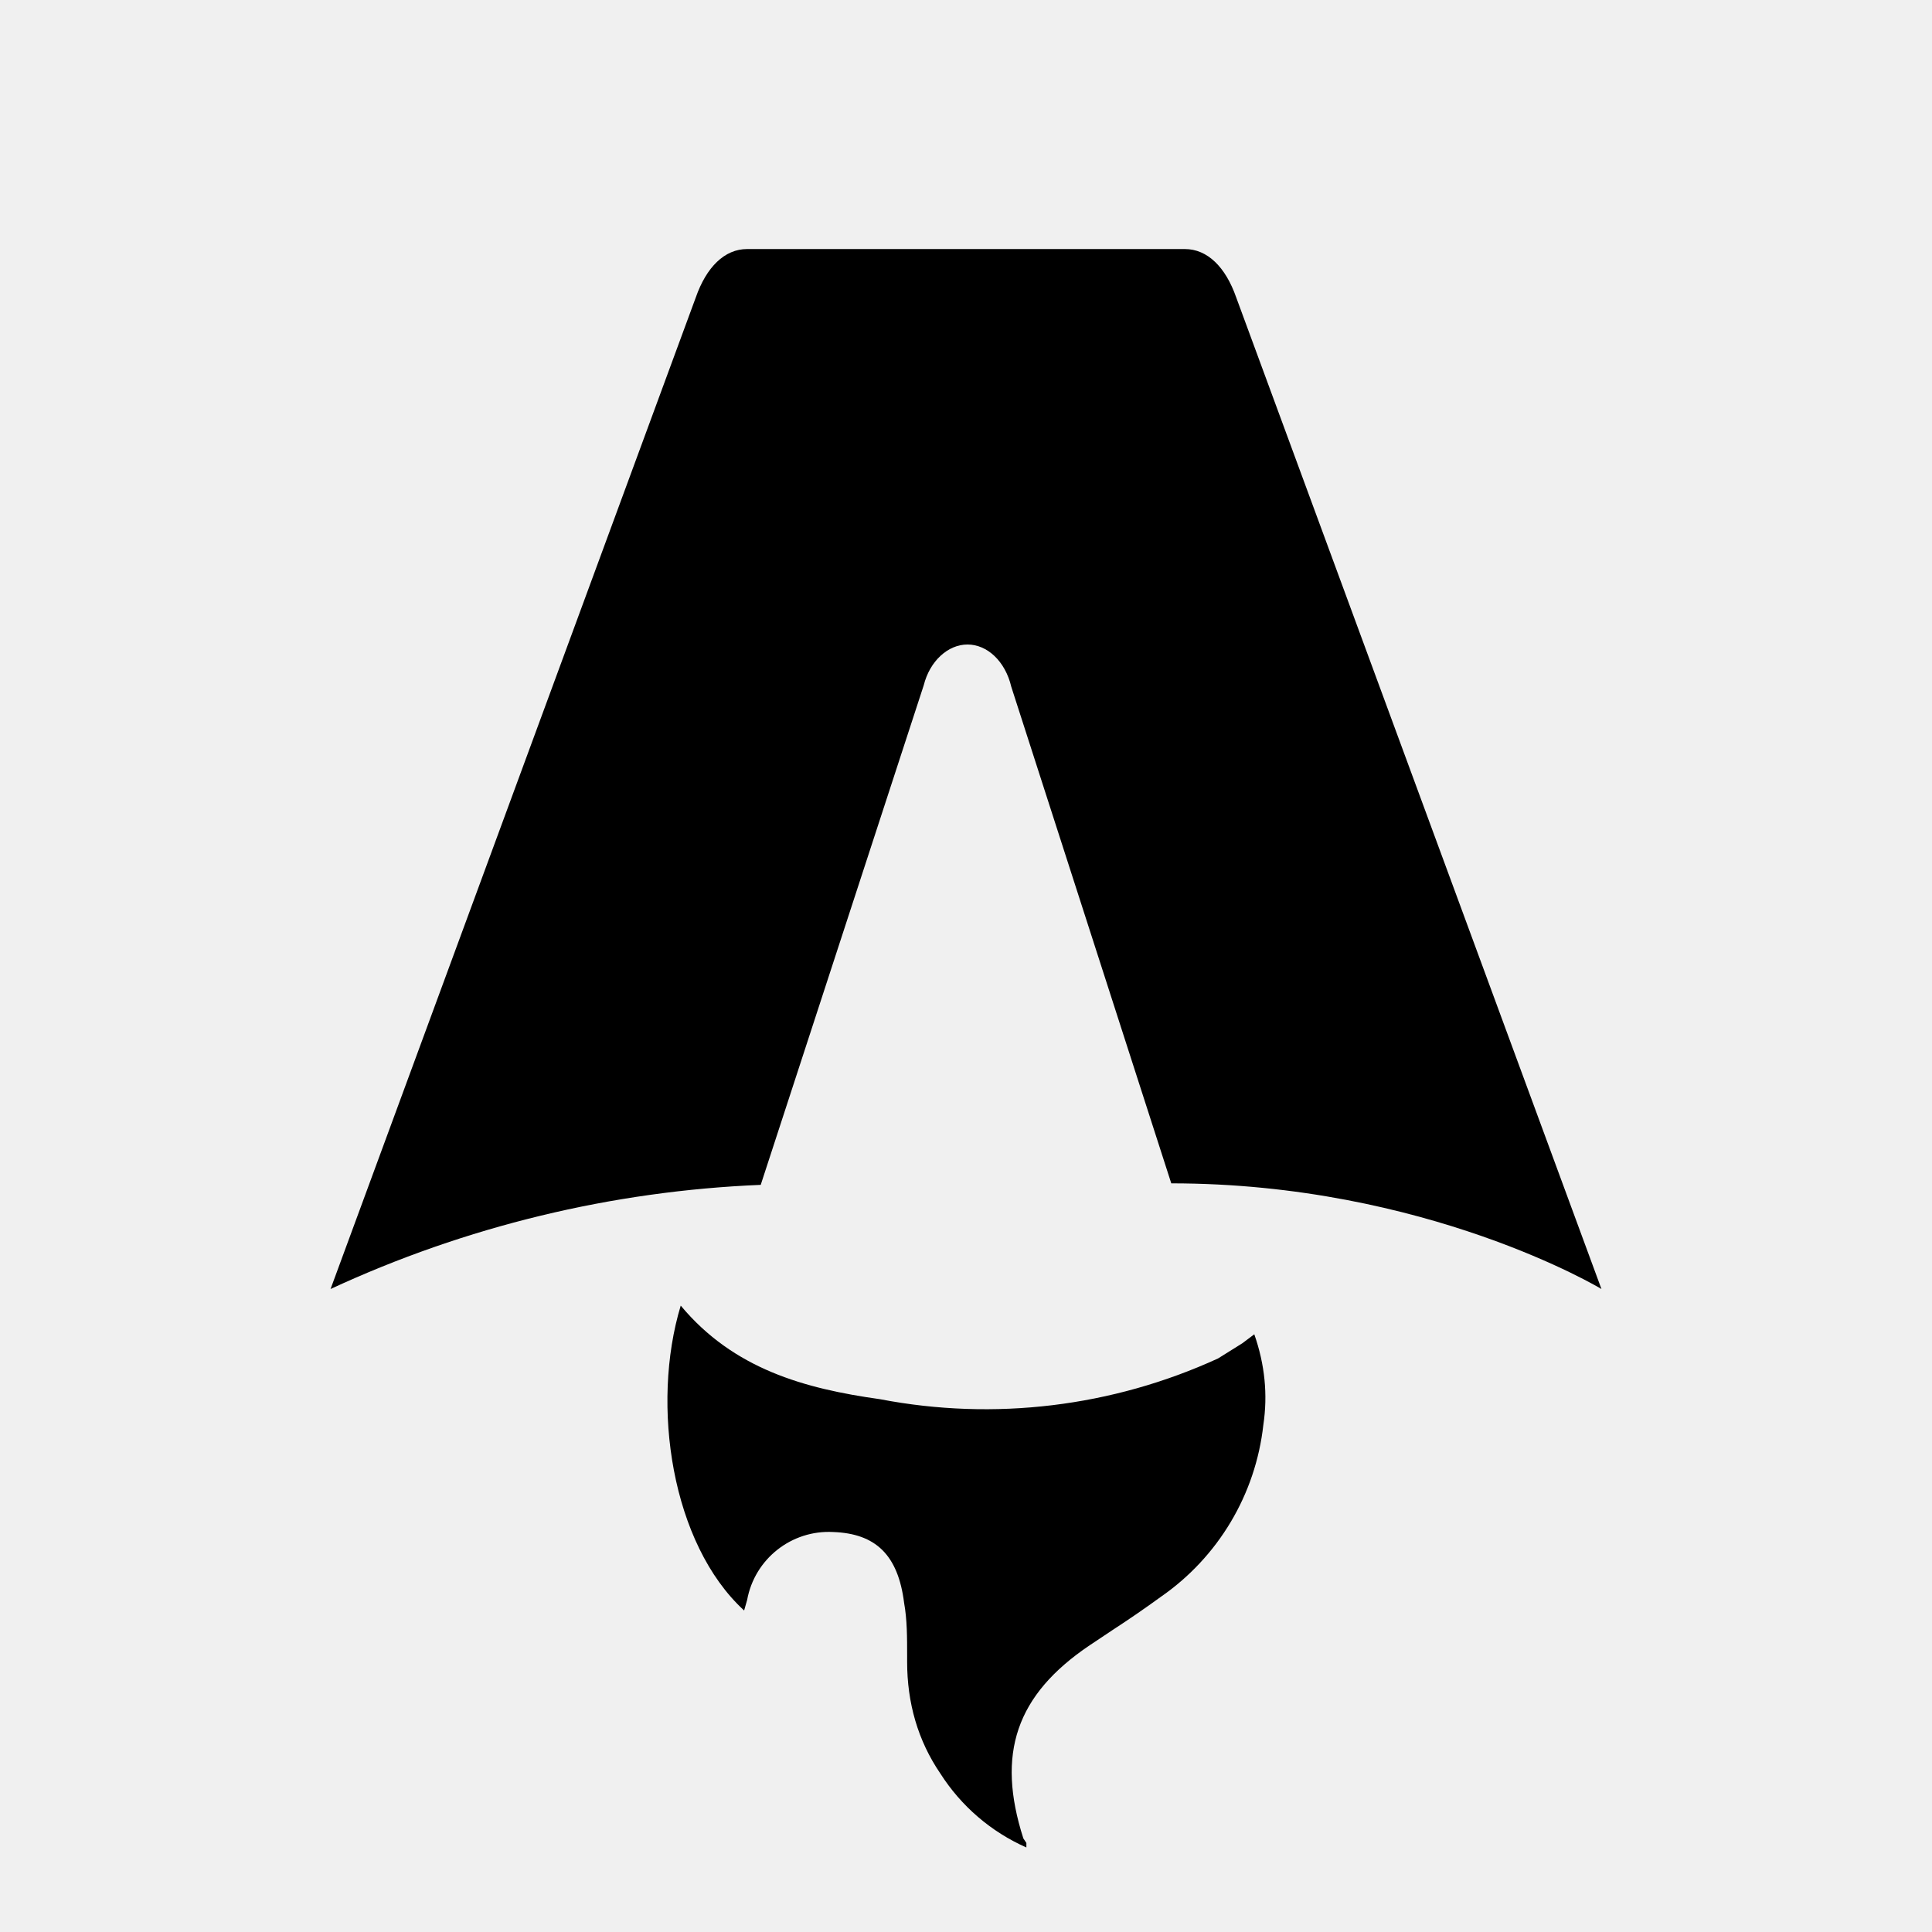
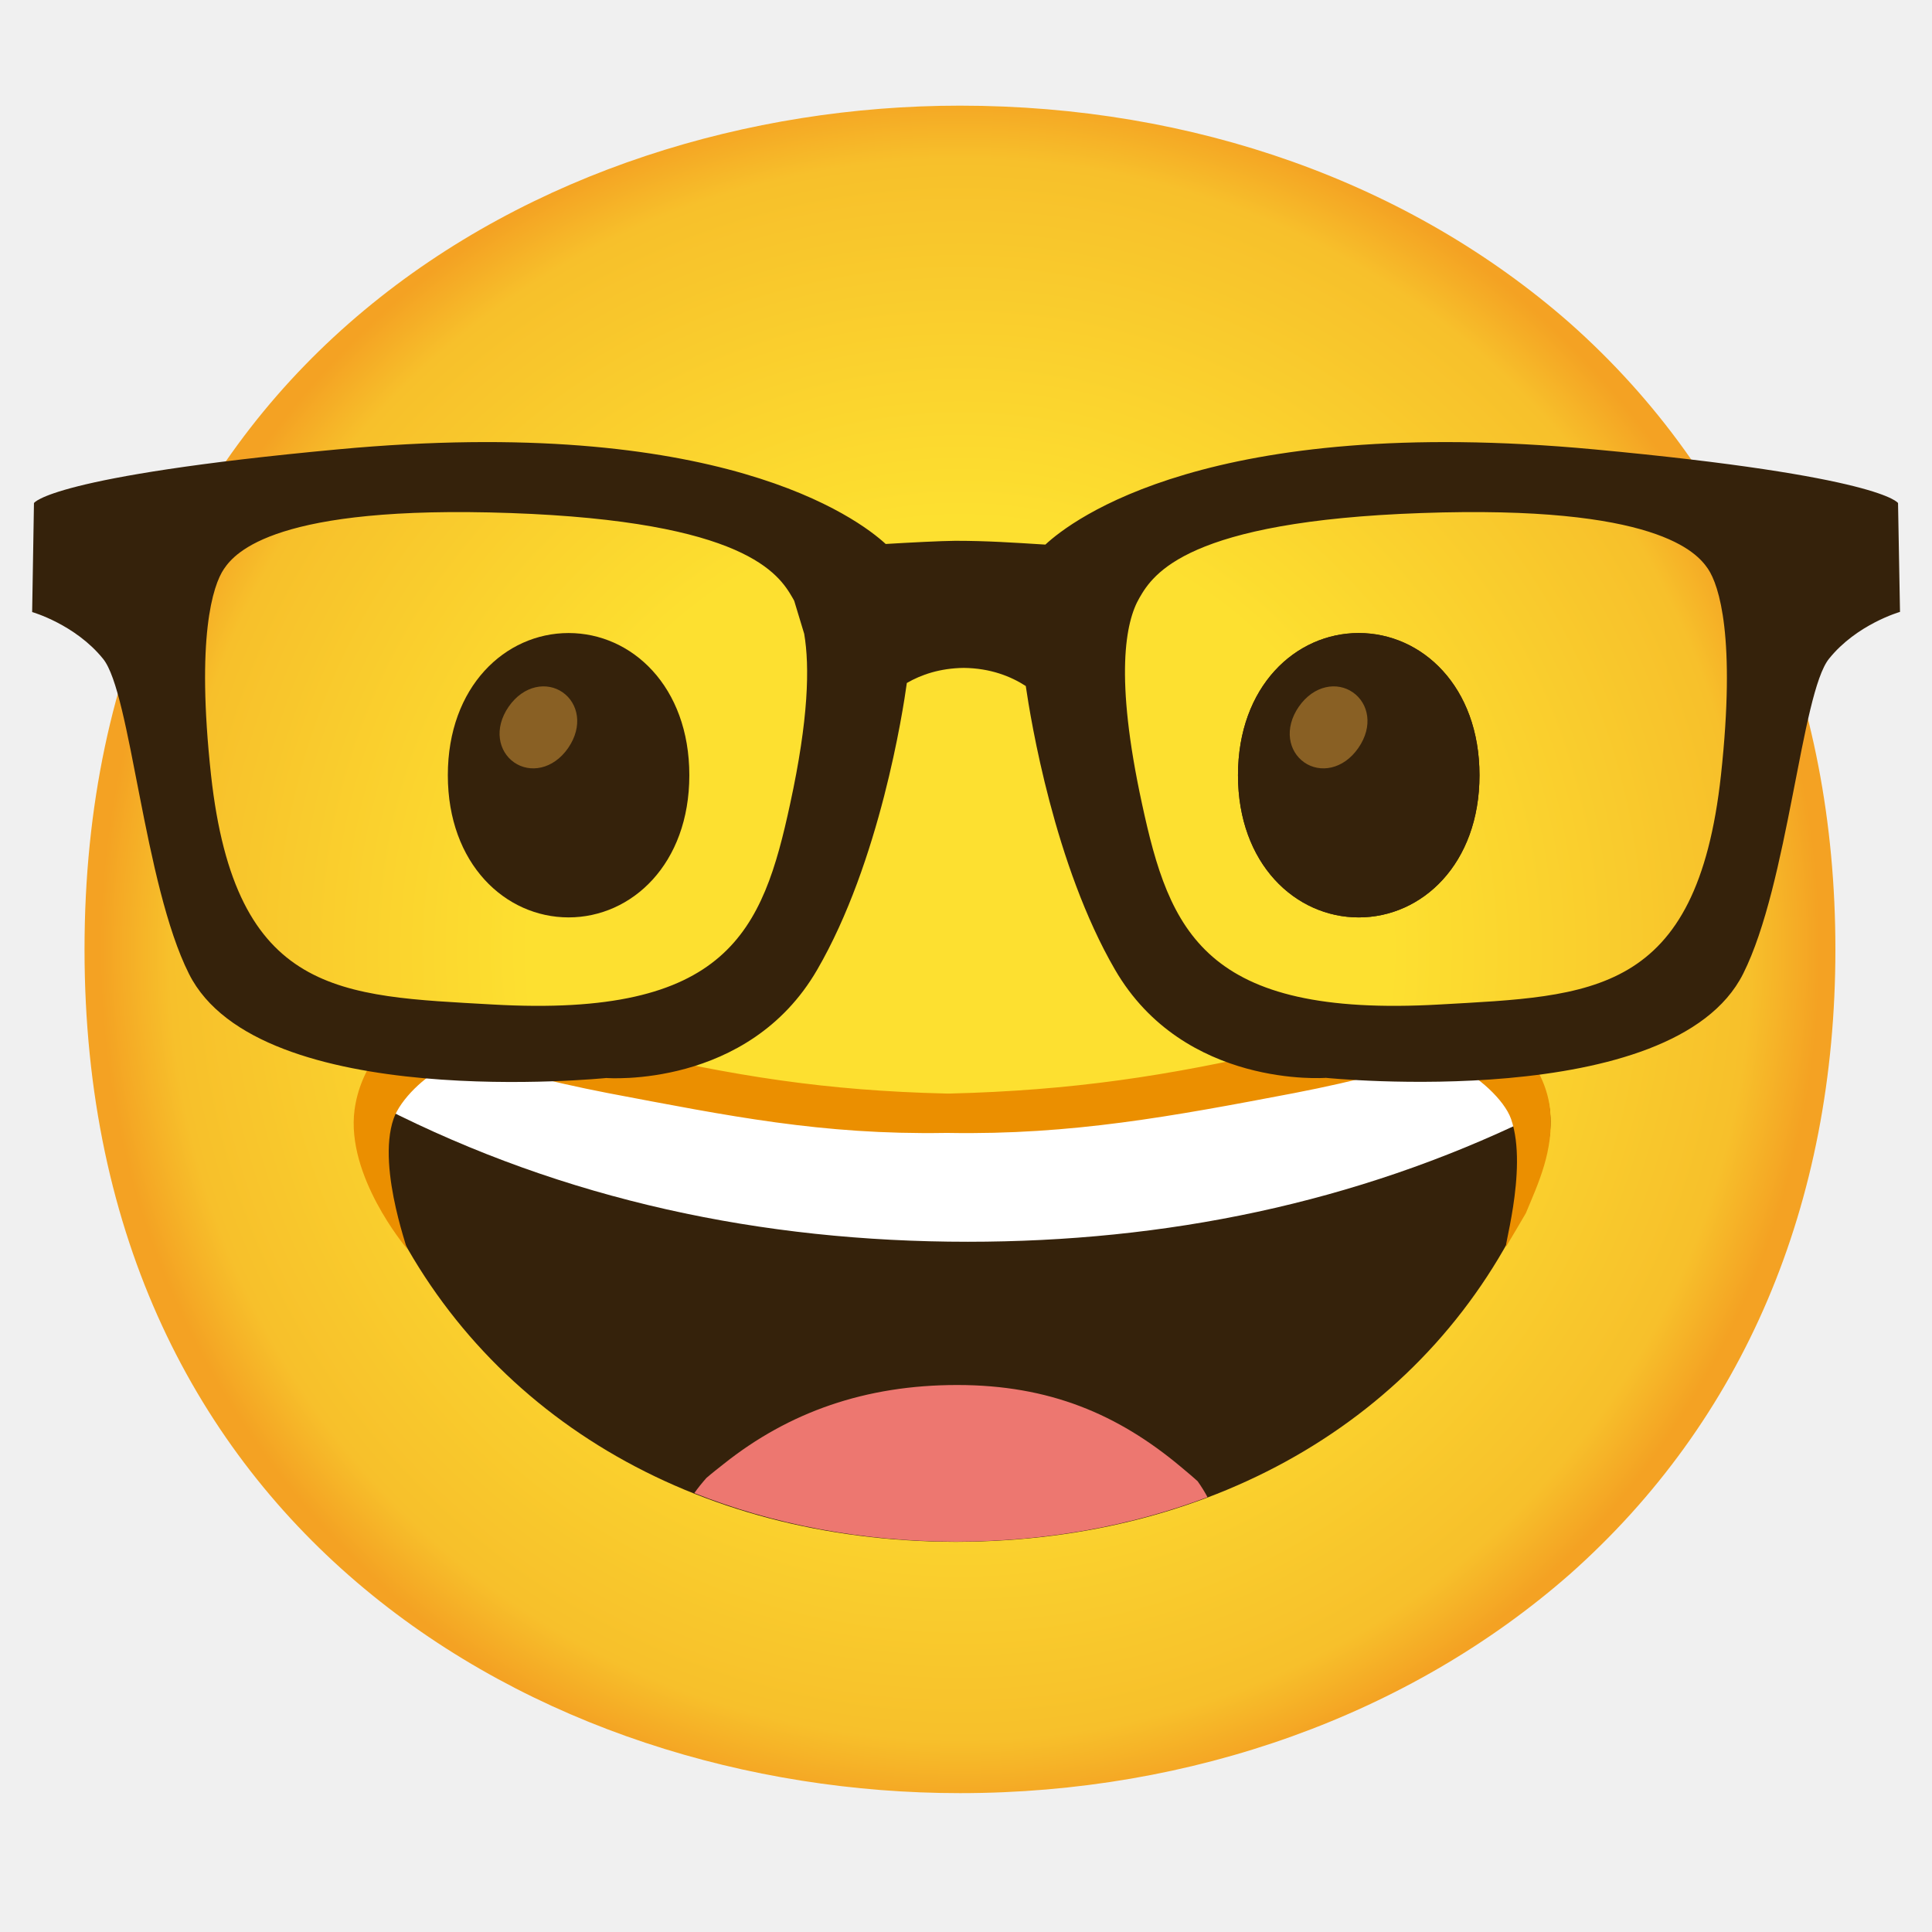
- <svg xmlns="http://www.w3.org/2000/svg" fill="none" viewBox="0 0 128 128">
-   <path d="M50.4 78.5a75.1 75.1 0 0 0-28.5 6.9l24.2-65.7c.7-2 1.9-3.2 3.4-3.2h29c1.5 0 2.7 1.2 3.4 3.2l24.2 65.7s-11.6-7-28.5-7L67 45.5c-.4-1.7-1.6-2.8-2.9-2.8-1.3 0-2.5 1.1-2.9 2.7L50.4 78.5Zm-1.1 28.2Zm-4.2-20.2c-2 6.6-.6 15.8 4.2 20.2a17.5 17.5 0 0 1 .2-.7 5.5 5.5 0 0 1 5.7-4.5c2.8.1 4.3 1.5 4.7 4.7.2 1.1.2 2.3.2 3.5v.4c0 2.7.7 5.2 2.2 7.4a13 13 0 0 0 5.7 4.9v-.3l-.2-.3c-1.8-5.6-.5-9.5 4.4-12.8l1.5-1a73 73 0 0 0 3.2-2.2 16 16 0 0 0 6.8-11.4c.3-2 .1-4-.6-6l-.8.6-1.6 1a37 37 0 0 1-22.4 2.7c-5-.7-9.7-2-13.2-6.2Z" />
-   <style>
-         path { fill: #000; }
-         @media (prefers-color-scheme: dark) {
-             path { fill: #FFF; }
-         }
-     </style>
+ <svg xmlns="http://www.w3.org/2000/svg" version="1.1" id="Layer_1" x="0px" y="0px" viewBox="0 0 128 128" style="enable-background:new 0 0 128 128;" xml:space="preserve">
+   <radialGradient id="face_1_" cx="63.6" cy="-2088.9" r="56.96" gradientTransform="matrix(1 0 0 -1 0 -2026)" gradientUnits="userSpaceOnUse">
+     <stop offset="0.5" style="stop-color:#FDE030" />
+     <stop offset="0.919" style="stop-color:#F7C02B" />
+     <stop offset="1" style="stop-color:#F4A223" />
+   </radialGradient>
+   <path id="face_97_" style="fill:url(#face_1_);" d="M63.6,118.8c-27.9,0-58-17.5-58-55.9S35.7,7,63.6,7c15.5,0,29.8,5.1,40.4,14.4  c11.5,10.2,17.6,24.6,17.6,41.5s-6.1,31.2-17.6,41.4C93.4,113.6,79,118.8,63.6,118.8z" />
+   <g>
+     <g>
+       <path style="fill:#35220B;" d="M102.07,71.62c-1.33-2.46-4.14-3.53-7.14-2.6c-8.96,2.8-20.47,4.42-31.59,4.43    c-11.12-0.01-22.63-1.63-31.59-4.43c-2.99-0.93-5.81,0.14-7.14,2.6c-1.36,2.52-0.37,5.42,0.77,7.94    c6.42,14.1,20.57,22.54,37.87,22.59c0.05,0,0.11,0,0.16,0c17.3-0.05,31.45-8.49,37.87-22.59    C102.44,77.04,103.43,74.13,102.07,71.62z" />
+       <g>
+         <path style="fill:#35220B;" d="M63.42,100.89c-0.03,0-0.05,0-0.08,0c-0.03,0-0.05,0-0.08,0H63.42z" />
+         <path style="fill:#35220B;" d="M63.49,74.7c-0.05,0-0.1,0-0.15,0c-0.05,0-0.1,0-0.15,0H63.49z" />
+       </g>
+       <g>
+         <path style="fill:#35220B;" d="M63.49,74.7c-0.05,0-0.1,0-0.15,0c-0.05,0-0.1,0-0.15,0H63.49z" />
+         <path style="fill:#35220B;" d="M63.42,100.89c-0.03,0-0.05,0-0.08,0c-0.03,0-0.05,0-0.08,0H63.42z" />
+       </g>
+       <g>
+         <path style="fill:none;" d="M78.22,97.17c9.37-3.29,16.75-9.76,20.8-18.66c1.26-2.77,1.51-4.48,0.85-5.71     c-0.76-1.42-2.35-1.98-4.19-1.4c-9.14,2.86-20.84,4.52-32.16,4.55c-0.01,0-0.02,0-0.03,0H63.2c-0.01,0-0.02,0-0.03,0     c-11.31-0.03-23.01-1.68-32.16-4.55c-0.48-0.15-0.95-0.23-1.38-0.23c-1.24,0-2.24,0.58-2.81,1.62c-0.67,1.24-0.41,2.94,0.85,5.71     c3.98,8.73,11.17,15.12,20.29,18.47c4.3-3.41,9.37-5.22,15.46-5.22C69.53,91.76,74.08,93.7,78.22,97.17z" />
+       </g>
+       <path style="fill:#ED7770;" d="M79.35,98.14c-0.37-0.34-0.75-0.65-1.13-0.97c-4.15-3.47-8.69-5.41-14.8-5.41    c-6.09,0-11.16,1.8-15.46,5.22c-0.39,0.31-0.78,0.61-1.16,0.94c-0.31,0.35-0.57,0.68-0.8,1c5.21,2.07,11.03,3.2,17.27,3.22    c0.05,0,0.11,0,0.16,0c5.96-0.02,11.54-1.05,16.57-2.95C79.82,98.85,79.61,98.51,79.35,98.14z" />
+       <g>
+         <path style="fill:#FFFFFF;" d="M94.93,69.02c-8.96,2.8-20.47,4.42-31.59,4.43c-11.12-0.01-22.63-1.63-31.59-4.43     c-2.99-0.93-5.81,0.14-7.14,2.6c-0.21,0.39-0.35,0.79-0.45,1.2c0.33,0.17,0.71,0.34,1.16,0.52c12.1,6.17,25.16,8.93,38.8,8.93     c13.09,0,25.64-2.55,37.33-8.21c0.47-0.2,0.86-0.39,1.21-0.57c-0.09-0.64-0.27-1.26-0.6-1.87     C100.74,69.16,97.93,68.08,94.93,69.02z" />
+       </g>
+     </g>
+   </g>
+   <path style="fill:#EB8F00;" d="M62.84,75.06C62.84,75.06,62.84,75.06,62.84,75.06C62.84,75.06,62.84,75.06,62.84,75.06  c8.17,0.14,14.82-1.1,22.9-2.64c2.02-0.39,4.03-0.84,6.02-1.37l1.49-0.41c0.45-0.12,0.79-0.2,1.19-0.23  c0.76-0.07,1.5,0.04,2.14,0.31c1.27,0.53,3.08,2.13,3.53,3.41c1.19,3.4-0.74,9.34-0.26,8.35c0.02-0.03,1.23-2.07,1.24-2.1  c0.81-1.95,1.87-4.16,1.61-6.83c-0.27-2.69-2.3-5.16-4.83-6.09c-1.25-0.47-2.58-0.58-3.82-0.41c-0.61,0.07-1.26,0.25-1.77,0.42  l-1.41,0.46c-1.89,0.58-3.81,1.1-5.75,1.56c-7.76,1.81-14.16,2.76-22.18,2.96c0,0,0,0,0,0s0,0,0,0H62.7c0,0,0,0,0,0s0,0,0,0  c-8.02-0.19-14.03-1.15-21.79-2.96c-1.94-0.46-3.86-0.98-5.75-1.56l-1.41-0.46c-0.52-0.17-1.16-0.35-1.77-0.42  c-1.24-0.17-2.58-0.06-3.82,0.41c-2.53,0.93-4.31,3.39-4.67,6.07c-0.58,4.38,3.39,9.09,3.41,9.12c0.48,0.99-2.01-5.14-0.82-8.54  c0.45-1.28,2.1-2.86,3.36-3.39c0.64-0.27,1.37-0.39,2.14-0.31c0.4,0.03,0.73,0.11,1.19,0.23l1.49,0.41c2,0.53,4.01,0.98,6.02,1.37  c8.07,1.53,14.16,2.77,22.33,2.64" />
+   <g id="nerd-face_2_">
+     <path id="prop_12_" style="fill:#35220B;" d="M125.75,33.33c0,0-1.03-1.78-20.16-3.56c-25.47-2.37-34.61,4.71-36.33,6.31   l-0.18-0.01c-1.91-0.12-3.72-0.24-5.72-0.24c-0.03,0-0.06,0-0.09,0c-0.98,0.01-2.93,0.11-4.59,0.21   c-1.84-1.69-11.04-8.62-36.28-6.27C3.28,31.55,2.25,33.33,2.25,33.33l-0.12,7.22c0,0,2.85,0.81,4.7,3.1   c1.84,2.26,2.7,14.92,5.69,20.87c4.63,9.24,27.65,6.9,27.65,6.9s9.39,0.74,13.97-7.17c4.15-7.15,5.69-17.17,5.94-19   c0.95-0.55,2.19-0.98,3.77-1c1.77,0.02,3.12,0.56,4.11,1.2c0.33,2.26,1.9,11.88,5.91,18.79c4.58,7.9,13.97,7.17,13.97,7.17   s23.02,2.34,27.65-6.9c2.99-5.96,3.85-18.61,5.69-20.87c1.84-2.29,4.7-3.1,4.7-3.1L125.75,33.33z M52.35,53.25   c-1.82,8.44-4.11,14.19-19.72,13.3C22.58,65.98,15.59,66,13.98,51.34c-0.99-9.11,0.11-12.55,0.86-13.65   c0.74-1.09,3.43-4.25,18.98-3.7c15.55,0.55,17.78,4.04,18.69,5.62c0.04,0.06,0.07,0.13,0.11,0.2l0.66,2.18   C53.65,44.16,53.57,47.64,52.35,53.25z M114.02,51.34c-1.6,14.66-8.59,14.64-18.64,15.21c-15.61,0.89-17.9-4.86-19.72-13.3   c-1.83-8.42-1.09-12.07-0.17-13.64c0.91-1.58,3.14-5.08,18.69-5.62c15.56-0.55,18.24,2.61,18.98,3.7   C113.9,38.79,115.01,42.23,114.02,51.34z" />
+   </g>
+   <path style="fill:#35220B;" d="M90.02,41.94L90.02,41.94c-4.19,0-8,3.54-8,9.42s3.81,9.42,8,9.42l0,0c4.19,0,8-3.54,8-9.42  S94.21,41.94,90.02,41.94z" />
+   <g>
+     <g id="peepers_125_">
+       <path style="fill:#896024;" d="M89.63,45.87L89.63,45.87c-1.03-0.72-2.58-0.49-3.58,0.95c-1,1.45-0.67,2.97,0.36,3.69l0,0    c1.03,0.72,2.58,0.49,3.58-0.95C91,48.11,90.67,46.59,89.63,45.87z" />
+     </g>
+   </g>
+   <path style="fill:#35220B;" d="M90.02,41.94L90.02,41.94c-4.19,0-8,3.54-8,9.42s3.81,9.42,8,9.42l0,0c4.19,0,8-3.54,8-9.42  S94.21,41.94,90.02,41.94z" />
+   <g>
+     <g id="peepers_127_">
+       <path style="fill:#896024;" d="M89.63,45.87L89.63,45.87c-1.03-0.72-2.58-0.49-3.58,0.95c-1,1.45-0.67,2.97,0.36,3.69l0,0    c1.03,0.72,2.58,0.49,3.58-0.95C91,48.11,90.67,46.59,89.63,45.87z" />
+     </g>
+   </g>
+   <g>
+     <path style="fill:#35220B;" d="M37.67,41.94L37.67,41.94c-4.19,0-8,3.54-8,9.42s3.81,9.42,8,9.42l0,0c4.19,0,8-3.54,8-9.42   S41.86,41.94,37.67,41.94z" />
+     <g>
+       <g id="peepers_126_">
+         <path style="fill:#896024;" d="M37.28,45.87L37.28,45.87c-1.03-0.72-2.58-0.49-3.58,0.95c-1,1.45-0.67,2.97,0.36,3.69l0,0     c1.03,0.72,2.58,0.49,3.58-0.95C38.64,48.11,38.31,46.59,37.28,45.87z" />
+       </g>
+     </g>
+   </g>
</svg>
